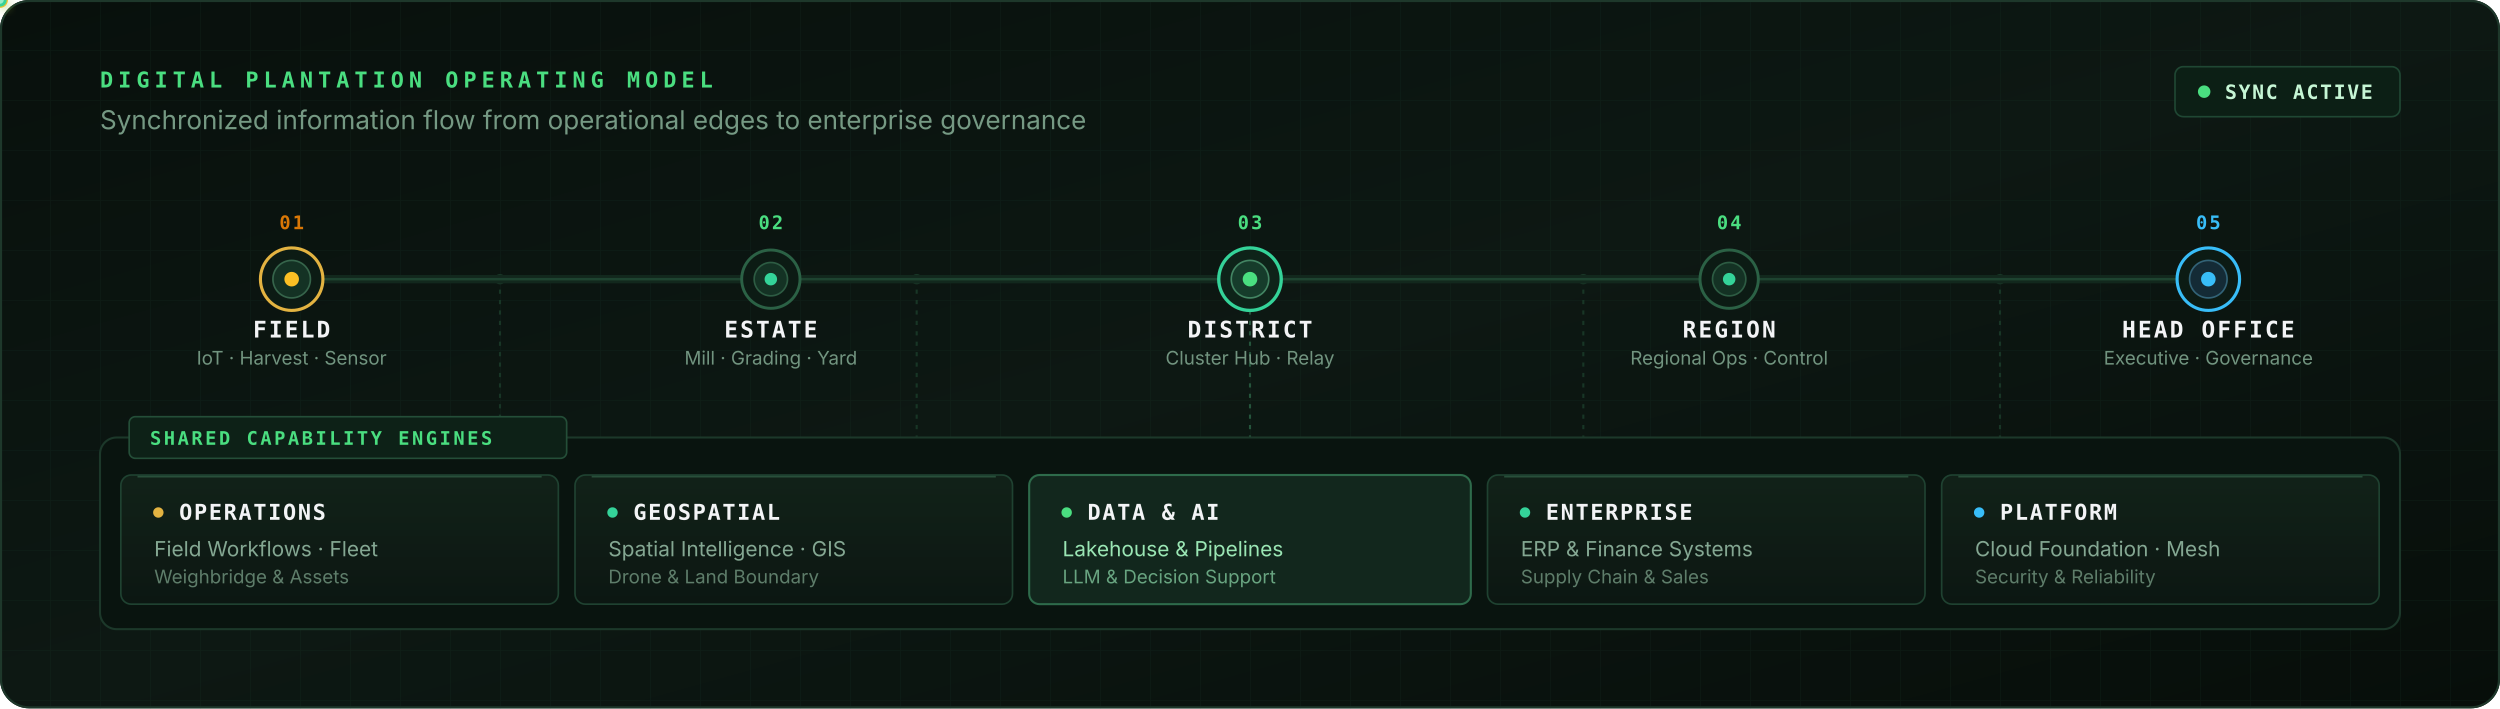
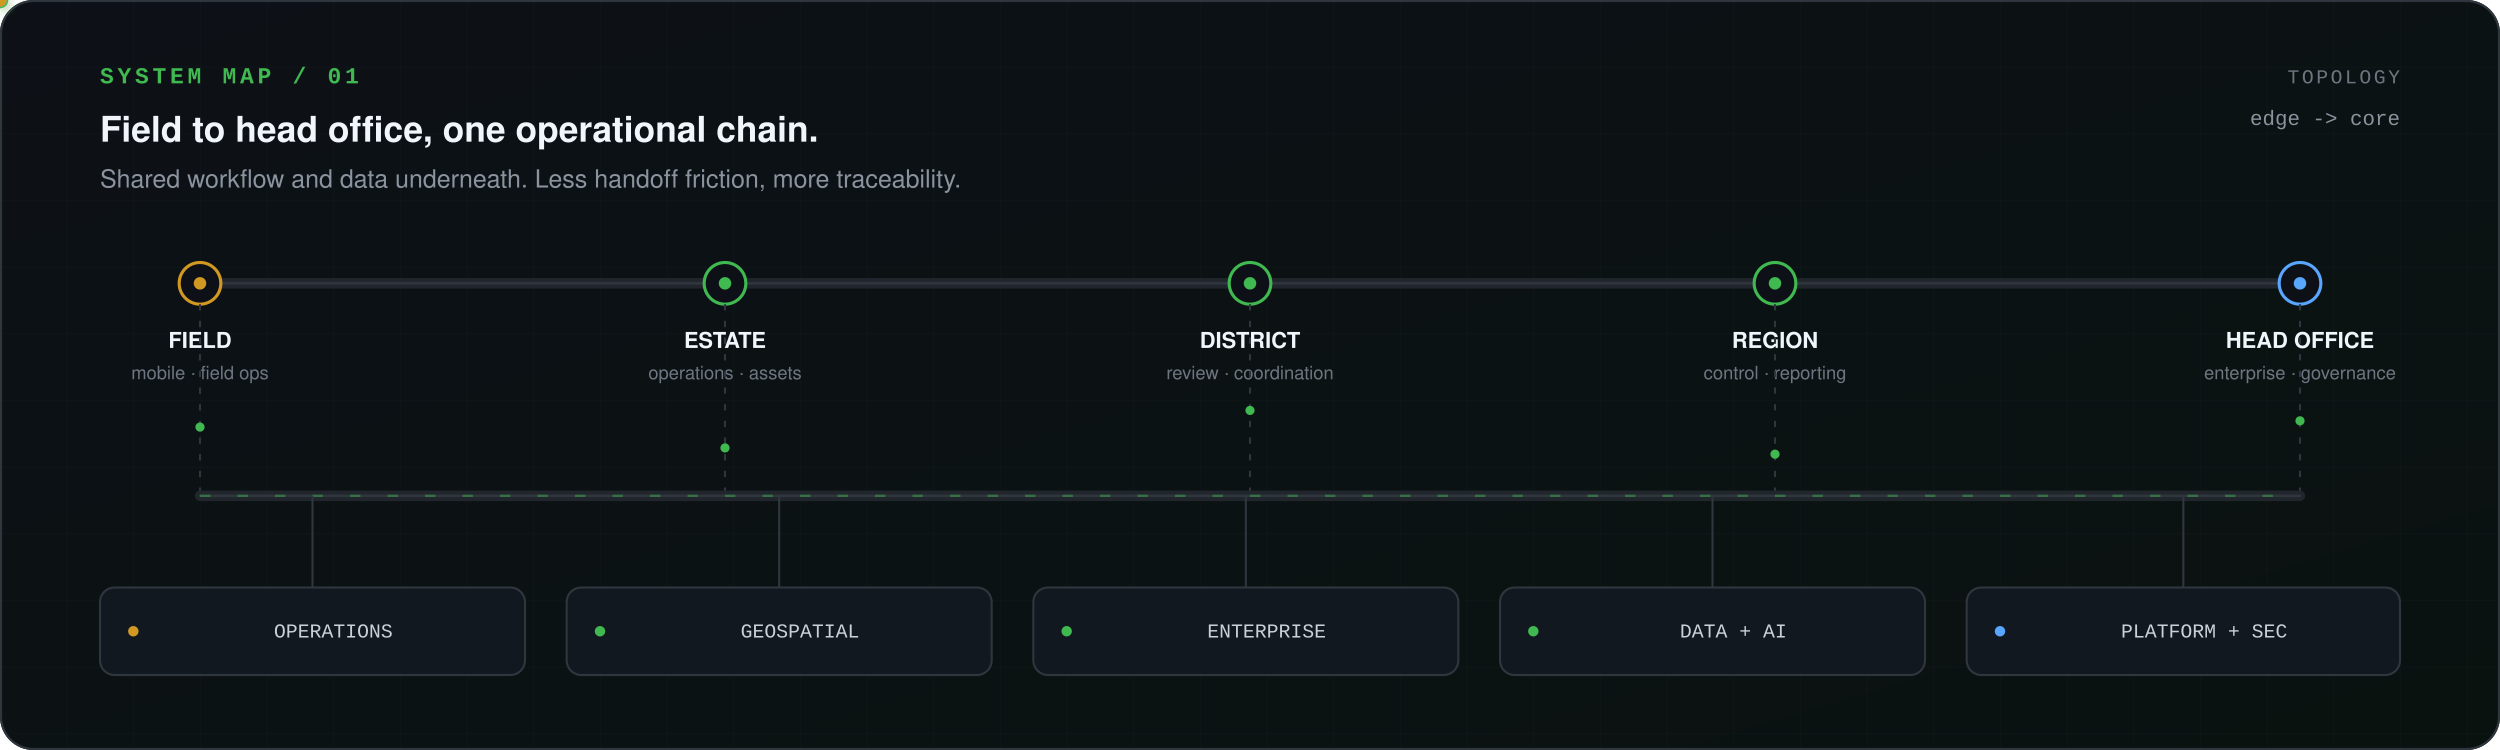
- <svg xmlns="http://www.w3.org/2000/svg" width="1200" height="340" viewBox="0 0 1200 340" role="img" aria-labelledby="title desc">
+ <svg xmlns="http://www.w3.org/2000/svg" width="1200" height="360" viewBox="0 0 1200 360" role="img" aria-labelledby="title desc">
  <defs>
-     <linearGradient id="dpBg" x1="0%" y1="0%" x2="100%" y2="100%">
-       <stop offset="0%" stop-color="#08100C" />
-       <stop offset="50%" stop-color="#0D1813" />
-       <stop offset="100%" stop-color="#070E0A" />
+     <linearGradient id="mapBg" x1="0" y1="0" x2="1" y2="1">
+       <stop offset="0%" stop-color="#0d1117" />
+       <stop offset="100%" stop-color="#0a1210" />
    </linearGradient>
-     <linearGradient id="cardBg" x1="0%" y1="0%" x2="0%" y2="100%">
-       <stop offset="0%" stop-color="#12231A" stop-opacity="0.9" />
-       <stop offset="100%" stop-color="#0C1712" stop-opacity="0.95" />
+     <linearGradient id="topologyLine" x1="0%" y1="0%" x2="100%" y2="0%">
+       <stop offset="0%" stop-color="#d29922" />
+       <stop offset="35%" stop-color="#3fb950" />
+       <stop offset="70%" stop-color="#3fb950" />
+       <stop offset="100%" stop-color="#58a6ff" />
    </linearGradient>
-     <linearGradient id="topLineGlow" x1="0%" y1="0%" x2="100%" y2="0%">
-       <stop offset="0%" stop-color="#2D5A42" stop-opacity="0.1" />
-       <stop offset="50%" stop-color="#4ADE80" stop-opacity="0.6" />
-       <stop offset="100%" stop-color="#2D5A42" stop-opacity="0.1" />
-     </linearGradient>
-     <linearGradient id="railLine" x1="0%" y1="0%" x2="100%" y2="0%">
-       <stop offset="0%" stop-color="#E3B341" stop-opacity="0.6" />
-       <stop offset="30%" stop-color="#34D399" stop-opacity="0.7" />
-       <stop offset="70%" stop-color="#34D399" stop-opacity="0.7" />
-       <stop offset="100%" stop-color="#E2E8F0" stop-opacity="0.6" />
-     </linearGradient>
-     <filter id="pGlow" x="-50%" y="-50%" width="200%" height="200%">
-       <feGaussianBlur in="SourceGraphic" stdDeviation="2.5" result="blur" />
+     <pattern id="mapGrid" width="32" height="32" patternUnits="userSpaceOnUse">
+       <path d="M32 0H0V32" fill="none" stroke="#30363d" stroke-width="0.7" stroke-opacity=".14" />
+     </pattern>
+     <filter id="packetGlow" x="-100%" y="-100%" width="300%" height="300%">
+       <feGaussianBlur stdDeviation="2.6" result="blur" />
      <feMerge>
        <feMergeNode in="blur" />
        <feMergeNode in="SourceGraphic" />
      </feMerge>
    </filter>
-     <pattern id="techGrid" width="24" height="24" patternUnits="userSpaceOnUse">
-       <path d="M24 0H0V24" fill="none" stroke="#224031" stroke-width="0.7" stroke-opacity="0.2" />
-     </pattern>
-     <path id="pipelineSpine" d="M140 134 H1060" />
-     <path id="flowDown1" d="M240 134 V210" />
-     <path id="flowDown2" d="M440 134 V210" />
-     <path id="flowDown3" d="M600 134 V210" />
-     <path id="flowDown4" d="M760 134 V210" />
-     <path id="flowDown5" d="M960 134 V210" />
+     <path id="mainRoute" d="M96 136H1104" />
+     <path id="sharedRoute" d="M96 238H1104" />
    <style>
-       .mono { font-family: 'IBM Plex Mono', ui-monospace, SFMono-Regular, Menlo, Monaco, Consolas, monospace; }
-       .sans { font-family: 'Inter', -apple-system, BlinkMacSystemFont, 'Segoe UI', Roboto, sans-serif; }
+       .sans { font-family: -apple-system, BlinkMacSystemFont, "Segoe UI", Helvetica, Arial, sans-serif; }
+       .mono { font-family: ui-monospace, SFMono-Regular, Menlo, Monaco, Consolas, "Liberation Mono", monospace; }

-       @keyframes radarPulse {
-         0% { r: 12px; opacity: 0.8; }
-         100% { r: 24px; opacity: 0; }
-       }
-       @keyframes liveBlink {
-         0%, 100% { opacity: 0.3; }
-         50% { opacity: 1; }
-       }
-       @keyframes coreGlow {
-         0%, 100% { transform: scale(1); opacity: 0.85; }
-         50% { transform: scale(1.15); opacity: 1; }
+       @keyframes dashForward { to { stroke-dashoffset: -160; } }
+       @keyframes dashBack { to { stroke-dashoffset: 160; } }
+       @keyframes pulse {
+         0%, 100% { opacity: .2; }
+         50% { opacity: .8; }
      }

-       .pulse-beacon {
-         animation: radarPulse 3.2s cubic-bezier(0.23, 1, 0.32, 1) infinite;
-         transform-origin: 140px 134px;
-       }
-       .pulse-hq {
-         animation: radarPulse 3.2s cubic-bezier(0.23, 1, 0.32, 1) infinite;
-         animation-delay: 1.6s;
-         transform-origin: 1060px 134px;
-       }
-       .live-indicator {
-         animation: liveBlink 2.2s ease-in-out infinite;
-       }
+       .forward { animation: dashForward 9s linear infinite; }
+       .back { animation: dashBack 12s linear infinite; }
+       .blink { animation: pulse 2.8s ease-in-out infinite; }
    </style>
  </defs>
-   <rect width="1200" height="340" rx="14" fill="url(#dpBg)" />
-   <rect width="1200" height="340" rx="14" fill="url(#techGrid)" />
-   <rect x="0.5" y="0.5" width="1199" height="339" rx="13.5" fill="none" stroke="#1E382B" stroke-width="1" />
-   <g transform="translate(48, 42)">
-     <text x="0" y="0" fill="#4ADE80" font-size="10.5" font-weight="700" letter-spacing="2.4" class="mono">DIGITAL PLANTATION OPERATING MODEL</text>
-     <text x="0" y="20" fill="#759983" font-size="12.5" class="sans">Synchronized information flow from operational edges to enterprise governance</text>
+   <rect width="1200" height="360" rx="16" fill="url(#mapBg)" />
+   <rect width="1200" height="360" rx="16" fill="url(#mapGrid)" />
+   <rect x=".5" y=".5" width="1199" height="359" rx="15.5" fill="none" stroke="#30363d" />
+   <g transform="translate(48 40)">
+     <text class="mono" x="0" y="0" fill="#3fb950" font-size="11" font-weight="700" letter-spacing="1.8">SYSTEM MAP / 01</text>
+     <text class="sans" x="0" y="28" fill="#f0f6fc" font-size="17" font-weight="650">Field to head office, one operational chain.</text>
+     <text class="sans" x="0" y="50" fill="#8b949e" font-size="12">Shared workflow and data underneath. Less handoff friction, more traceability.</text>
  </g>
-   <g transform="translate(1044, 32)" class="mono">
-     <rect width="108" height="24" rx="4" fill="#0C1F15" stroke="#1F4733" stroke-width="0.8" />
-     <circle cx="14" cy="12" r="3" fill="#4ADE80" class="live-indicator" />
-     <text x="24" y="15.5" fill="#C6F6D5" font-size="9.5" font-weight="600" letter-spacing="0.8">SYNC ACTIVE</text>
+   <g transform="translate(1050 40)" class="mono" text-anchor="end">
+     <text x="102" y="0" fill="#6e7681" font-size="9.5" letter-spacing="1.2">TOPOLOGY</text>
+     <text x="102" y="20" fill="#8b949e" font-size="10">edge -&gt; core</text>
  </g>
-   <g stroke="#183626" stroke-width="1">
-     <path d="M240 134 V210" stroke-dasharray="2 3" />
-     <path d="M440 134 V210" stroke-dasharray="2 3" />
-     <path d="M600 134 V210" stroke-dasharray="2 3" stroke="#25553C" />
-     <path d="M760 134 V210" stroke-dasharray="2 3" />
-     <path d="M960 134 V210" stroke-dasharray="2 3" />
-     <circle cx="240" cy="134" r="2" fill="#2D6043" />
-     <circle cx="440" cy="134" r="2" fill="#2D6043" />
-     <circle cx="600" cy="134" r="2.5" fill="#4ADE80" />
-     <circle cx="760" cy="134" r="2" fill="#2D6043" />
-     <circle cx="960" cy="134" r="2" fill="#2D6043" />
-   </g>
-   <circle r="2" fill="#34D399" opacity="0.85">
-     <animateMotion dur="2.8s" repeatCount="indefinite">
-       <mpath href="#flowDown1" />
-     </animateMotion>
-     <animate attributeName="opacity" values="0;1;1;0" keyTimes="0;0.2;0.8;1" dur="2.8s" repeatCount="indefinite" />
-   </circle>
-   <circle r="2.2" fill="#4ADE80" filter="url(#pGlow)">
-     <animateMotion dur="2.2s" begin="-0.8s" repeatCount="indefinite">
-       <mpath href="#flowDown3" />
-     </animateMotion>
-     <animate attributeName="opacity" values="0;1;1;0" keyTimes="0;0.2;0.8;1" dur="2.2s" begin="-0.8s" repeatCount="indefinite" />
-   </circle>
-   <circle r="2" fill="#34D399" opacity="0.85">
-     <animateMotion dur="2.8s" begin="-1.4s" repeatCount="indefinite">
-       <mpath href="#flowDown5" />
-     </animateMotion>
-     <animate attributeName="opacity" values="0;1;1;0" keyTimes="0;0.2;0.8;1" dur="2.8s" begin="-1.4s" repeatCount="indefinite" />
-   </circle>
-   <g>
-     <path d="M140 134 H1060" stroke="#12281D" stroke-width="4" stroke-linecap="round" />
-     <path d="M140 134 H1060" stroke="#1E4330" stroke-width="1.2" stroke-linecap="round" />
-     <path d="M140 134 H1060" stroke="url(#railLine)" stroke-width="1" stroke-dasharray="3 6" stroke-linecap="round" opacity="0.75" />
-   </g>
-   <circle r="3.8" fill="#FBBF24" filter="url(#pGlow)">
-     <animateMotion dur="6s" repeatCount="indefinite" keyPoints="0;1" keyTimes="0;1" calcMode="spline" keySplines="0.25 0.1 0.25 1">
-       <mpath href="#pipelineSpine" />
+   <path d="M96 136H1104" stroke="#21262d" stroke-width="5" stroke-linecap="round" />
+   <path d="M96 136H1104" stroke="#30363d" stroke-width="1.2" stroke-linecap="round" />
+   <path class="forward" d="M96 136H1104" stroke="url(#topologyLine)" stroke-width="1.3" stroke-dasharray="7 12" opacity=".78" />
+   <circle r="4" fill="#3fb950" filter="url(#packetGlow)">
+     <animateMotion dur="6.8s" repeatCount="indefinite">
+       <mpath href="#mainRoute" />
    </animateMotion>
  </circle>
-   <circle r="2" fill="#FEF08A" opacity="0.9">
-     <animateMotion dur="6s" begin="-0.06s" repeatCount="indefinite" keyPoints="0;1" keyTimes="0;1" calcMode="spline" keySplines="0.25 0.1 0.25 1">
-       <mpath href="#pipelineSpine" />
+   <circle r="3" fill="#58a6ff" filter="url(#packetGlow)">
+     <animateMotion dur="6.8s" begin="-3.4s" repeatCount="indefinite">
+       <mpath href="#mainRoute" />
    </animateMotion>
  </circle>
-   <circle r="3.2" fill="#34D399" filter="url(#pGlow)">
-     <animateMotion dur="6s" begin="-3s" repeatCount="indefinite" keyPoints="0;1" keyTimes="0;1" calcMode="spline" keySplines="0.25 0.1 0.25 1">
-       <mpath href="#pipelineSpine" />
+   <g class="sans" text-anchor="middle">
+     <g transform="translate(96 136)">
+       <circle r="10" fill="#0d1117" stroke="#d29922" stroke-width="1.5" />
+       <circle r="3" fill="#d29922" />
+       <text y="31" fill="#f0f6fc" font-size="10.5" font-weight="700">FIELD</text>
+       <text y="46" fill="#6e7681" font-size="8.8">mobile · field ops</text>
+     </g>
+     <g transform="translate(348 136)">
+       <circle r="10" fill="#0d1117" stroke="#3fb950" stroke-width="1.5" />
+       <circle r="3" fill="#3fb950" />
+       <text y="31" fill="#f0f6fc" font-size="10.5" font-weight="700">ESTATE</text>
+       <text y="46" fill="#6e7681" font-size="8.8">operations · assets</text>
+     </g>
+     <g transform="translate(600 136)">
+       <circle r="10" fill="#0d1117" stroke="#3fb950" stroke-width="1.5" />
+       <circle r="3" fill="#3fb950" />
+       <text y="31" fill="#f0f6fc" font-size="10.5" font-weight="700">DISTRICT</text>
+       <text y="46" fill="#6e7681" font-size="8.8">review · coordination</text>
+     </g>
+     <g transform="translate(852 136)">
+       <circle r="10" fill="#0d1117" stroke="#3fb950" stroke-width="1.5" />
+       <circle r="3" fill="#3fb950" />
+       <text y="31" fill="#f0f6fc" font-size="10.5" font-weight="700">REGION</text>
+       <text y="46" fill="#6e7681" font-size="8.8">control · reporting</text>
+     </g>
+     <g transform="translate(1104 136)">
+       <circle r="10" fill="#0d1117" stroke="#58a6ff" stroke-width="1.5" />
+       <circle r="3" fill="#58a6ff" />
+       <text y="31" fill="#f0f6fc" font-size="10.5" font-weight="700">HEAD OFFICE</text>
+       <text y="46" fill="#6e7681" font-size="8.8">enterprise · governance</text>
+     </g>
+   </g>
+   <g stroke="#30363d" stroke-width="1" stroke-dasharray="3 5">
+     <path d="M96 146V238" />
+     <path d="M348 146V238" />
+     <path d="M600 146V238" />
+     <path d="M852 146V238" />
+     <path d="M1104 146V238" />
+   </g>
+   <g fill="#3fb950">
+     <circle class="blink" cx="96" cy="205" r="2.2" />
+     <circle class="blink" cx="348" cy="215" r="2.2" style="animation-delay:.5s" />
+     <circle class="blink" cx="600" cy="197" r="2.2" style="animation-delay:1s" />
+     <circle class="blink" cx="852" cy="218" r="2.2" style="animation-delay:1.5s" />
+     <circle class="blink" cx="1104" cy="202" r="2.2" style="animation-delay:2s" />
+   </g>
+   <path d="M96 238H1104" stroke="#21262d" stroke-width="5" stroke-linecap="round" />
+   <path d="M96 238H1104" stroke="#30363d" stroke-width="1.2" stroke-linecap="round" />
+   <path class="back" d="M96 238H1104" stroke="#3fb950" stroke-width="1.1" stroke-dasharray="5 13" opacity=".45" />
+   <circle r="3.2" fill="#d29922" filter="url(#packetGlow)">
+     <animateMotion dur="9s" repeatCount="indefinite" keyPoints="1;0" keyTimes="0;1">
+       <mpath href="#sharedRoute" />
    </animateMotion>
  </circle>
-   <circle r="1.8" fill="#A7F3D0" opacity="0.85">
-     <animateMotion dur="6s" begin="-3.06s" repeatCount="indefinite" keyPoints="0;1" keyTimes="0;1" calcMode="spline" keySplines="0.25 0.1 0.25 1">
-       <mpath href="#pipelineSpine" />
-     </animateMotion>
-   </circle>
-   <g transform="translate(140, 134)">
-     <circle r="12" fill="none" stroke="#E3B341" stroke-width="1.2" class="pulse-beacon" />
-     <circle r="15" fill="#0C1B14" stroke="#E3B341" stroke-width="1.5" />
-     <circle r="9" fill="#143224" stroke="#36654B" stroke-width="0.8" />
-     <circle r="3.5" fill="#FBBF24" />
-     <g class="mono" text-anchor="middle">
-       <text y="-24" fill="#D97706" font-size="9" font-weight="700" letter-spacing="1">01</text>
-       <text y="28" fill="#F3F4F6" font-size="11" font-weight="700" letter-spacing="1">FIELD</text>
-       <text y="41" fill="#71947F" font-size="9" class="sans">IoT · Harvest · Sensor</text>
+   <g class="mono" text-anchor="middle" font-size="9.5">
+     <g transform="translate(48 282)">
+       <rect width="204" height="42" rx="7" fill="#111820" stroke="#30363d" />
+       <circle cx="16" cy="21" r="2.5" fill="#d29922" />
+       <text x="112" y="24" fill="#c9d1d9">OPERATIONS</text>
+     </g>
+     <g transform="translate(272 282)">
+       <rect width="204" height="42" rx="7" fill="#111820" stroke="#30363d" />
+       <circle cx="16" cy="21" r="2.5" fill="#3fb950" />
+       <text x="112" y="24" fill="#c9d1d9">GEOSPATIAL</text>
+     </g>
+     <g transform="translate(496 282)">
+       <rect width="204" height="42" rx="7" fill="#111820" stroke="#30363d" />
+       <circle cx="16" cy="21" r="2.5" fill="#3fb950" />
+       <text x="112" y="24" fill="#c9d1d9">ENTERPRISE</text>
+     </g>
+     <g transform="translate(720 282)">
+       <rect width="204" height="42" rx="7" fill="#111820" stroke="#30363d" />
+       <circle cx="16" cy="21" r="2.5" fill="#3fb950" />
+       <text x="112" y="24" fill="#c9d1d9">DATA + AI</text>
+     </g>
+     <g transform="translate(944 282)">
+       <rect width="208" height="42" rx="7" fill="#111820" stroke="#30363d" />
+       <circle cx="16" cy="21" r="2.5" fill="#58a6ff" />
+       <text x="114" y="24" fill="#c9d1d9">PLATFORM + SEC</text>
    </g>
  </g>
-   <g transform="translate(370, 134)">
-     <circle r="14" fill="#0C1B14" stroke="#2B6145" stroke-width="1.4" />
-     <circle r="8" fill="#143224" stroke="#2D5C43" stroke-width="0.8" />
-     <circle r="3" fill="#34D399" />
-     <g class="mono" text-anchor="middle">
-       <text y="-24" fill="#4ADE80" font-size="9" font-weight="700" letter-spacing="1">02</text>
-       <text y="28" fill="#F3F4F6" font-size="11" font-weight="700" letter-spacing="1">ESTATE</text>
-       <text y="41" fill="#71947F" font-size="9" class="sans">Mill · Grading · Yard</text>
-     </g>
-   </g>
-   <g transform="translate(600, 134)">
-     <circle r="15" fill="#0E2319" stroke="#34D399" stroke-width="1.6" />
-     <circle r="9" fill="#163C2B" stroke="#438563" stroke-width="0.8" />
-     <circle r="3.5" fill="#4ADE80" />
-     <g class="mono" text-anchor="middle">
-       <text y="-24" fill="#4ADE80" font-size="9" font-weight="700" letter-spacing="1">03</text>
-       <text y="28" fill="#F3F4F6" font-size="11" font-weight="700" letter-spacing="1">DISTRICT</text>
-       <text y="41" fill="#71947F" font-size="9" class="sans">Cluster Hub · Relay</text>
-     </g>
-   </g>
-   <g transform="translate(830, 134)">
-     <circle r="14" fill="#0C1B14" stroke="#2B6145" stroke-width="1.4" />
-     <circle r="8" fill="#143224" stroke="#2D5C43" stroke-width="0.8" />
-     <circle r="3" fill="#34D399" />
-     <g class="mono" text-anchor="middle">
-       <text y="-24" fill="#4ADE80" font-size="9" font-weight="700" letter-spacing="1">04</text>
-       <text y="28" fill="#F3F4F6" font-size="11" font-weight="700" letter-spacing="1">REGION</text>
-       <text y="41" fill="#71947F" font-size="9" class="sans">Regional Ops · Control</text>
-     </g>
-   </g>
-   <g transform="translate(1060, 134)">
-     <circle r="12" fill="none" stroke="#38BDF8" stroke-width="1.2" class="pulse-hq" />
-     <circle r="15" fill="#0C1B14" stroke="#38BDF8" stroke-width="1.5" />
-     <circle r="9" fill="#142B36" stroke="#326377" stroke-width="0.8" />
-     <circle r="3.5" fill="#38BDF8" />
-     <g class="mono" text-anchor="middle">
-       <text y="-24" fill="#38BDF8" font-size="9" font-weight="700" letter-spacing="1">05</text>
-       <text y="28" fill="#F3F4F6" font-size="11" font-weight="700" letter-spacing="1">HEAD OFFICE</text>
-       <text y="41" fill="#71947F" font-size="9" class="sans">Executive · Governance</text>
-     </g>
-   </g>
-   <g transform="translate(48, 210)">
-     <rect width="1104" height="92" rx="8" fill="#09140F" stroke="#1C382A" stroke-width="1" />
-     <g transform="translate(14, -10)">
-       <rect width="210" height="20" rx="3" fill="#0D2117" stroke="#244E38" stroke-width="0.8" />
-       <text x="10" y="13.5" fill="#4ADE80" font-size="9" font-weight="700" letter-spacing="1.2" class="mono">SHARED CAPABILITY ENGINES</text>
-     </g>
-     <g transform="translate(10, 18)">
-       <rect width="210" height="62" rx="5" fill="url(#cardBg)" stroke="#1F4231" stroke-width="0.8" />
-       <line x1="8" y1="0.8" x2="202" y2="0.8" stroke="#376E51" stroke-width="0.8" stroke-opacity="0.6" />
-       <circle cx="18" cy="18" r="2.5" fill="#E3B341" />
-       <text x="28" y="21.5" fill="#F3F4F6" font-size="10.5" font-weight="700" letter-spacing="0.8" class="mono">OPERATIONS</text>
-       <text x="16" y="39" fill="#84A792" font-size="10" class="sans">Field Workflows · Fleet</text>
-       <text x="16" y="52" fill="#5E7D6A" font-size="9" class="sans">Weighbridge &amp; Assets</text>
-     </g>
-     <g transform="translate(228, 18)">
-       <rect width="210" height="62" rx="5" fill="url(#cardBg)" stroke="#1F4231" stroke-width="0.8" />
-       <line x1="8" y1="0.8" x2="202" y2="0.8" stroke="#376E51" stroke-width="0.8" stroke-opacity="0.6" />
-       <circle cx="18" cy="18" r="2.5" fill="#34D399" />
-       <text x="28" y="21.5" fill="#F3F4F6" font-size="10.5" font-weight="700" letter-spacing="0.8" class="mono">GEOSPATIAL</text>
-       <text x="16" y="39" fill="#84A792" font-size="10" class="sans">Spatial Intelligence · GIS</text>
-       <text x="16" y="52" fill="#5E7D6A" font-size="9" class="sans">Drone &amp; Land Boundary</text>
-     </g>
-     <g transform="translate(446, 18)">
-       <rect width="212" height="62" rx="5" fill="#12271D" stroke="#2E6B4B" stroke-width="1" />
-       <line x1="8" y1="0.8" x2="204" y2="0.8" stroke="url(#topLineGlow)" stroke-width="1.2" />
-       <circle cx="18" cy="18" r="2.5" fill="#4ADE80" />
-       <text x="28" y="21.5" fill="#F3F4F6" font-size="10.5" font-weight="700" letter-spacing="0.8" class="mono">DATA &amp; AI</text>
-       <text x="16" y="39" fill="#9AE6B4" font-size="10" class="sans">Lakehouse &amp; Pipelines</text>
-       <text x="16" y="52" fill="#68A480" font-size="9" class="sans">LLM &amp; Decision Support</text>
-     </g>
-     <g transform="translate(666, 18)">
-       <rect width="210" height="62" rx="5" fill="url(#cardBg)" stroke="#1F4231" stroke-width="0.8" />
-       <line x1="8" y1="0.8" x2="202" y2="0.8" stroke="#376E51" stroke-width="0.8" stroke-opacity="0.6" />
-       <circle cx="18" cy="18" r="2.5" fill="#34D399" />
-       <text x="28" y="21.5" fill="#F3F4F6" font-size="10.5" font-weight="700" letter-spacing="0.8" class="mono">ENTERPRISE</text>
-       <text x="16" y="39" fill="#84A792" font-size="10" class="sans">ERP &amp; Finance Systems</text>
-       <text x="16" y="52" fill="#5E7D6A" font-size="9" class="sans">Supply Chain &amp; Sales</text>
-     </g>
-     <g transform="translate(884, 18)">
-       <rect width="210" height="62" rx="5" fill="url(#cardBg)" stroke="#1F4231" stroke-width="0.8" />
-       <line x1="8" y1="0.8" x2="202" y2="0.8" stroke="#376E51" stroke-width="0.8" stroke-opacity="0.6" />
-       <circle cx="18" cy="18" r="2.5" fill="#38BDF8" />
-       <text x="28" y="21.5" fill="#F3F4F6" font-size="10.5" font-weight="700" letter-spacing="0.8" class="mono">PLATFORM</text>
-       <text x="16" y="39" fill="#84A792" font-size="10" class="sans">Cloud Foundation · Mesh</text>
-       <text x="16" y="52" fill="#5E7D6A" font-size="9" class="sans">Security &amp; Reliability</text>
-     </g>
+   <g stroke="#30363d" stroke-width="1">
+     <path d="M150 238V282" />
+     <path d="M374 238V282" />
+     <path d="M598 238V282" />
+     <path d="M822 238V282" />
+     <path d="M1048 238V282" />
  </g>
</svg>
